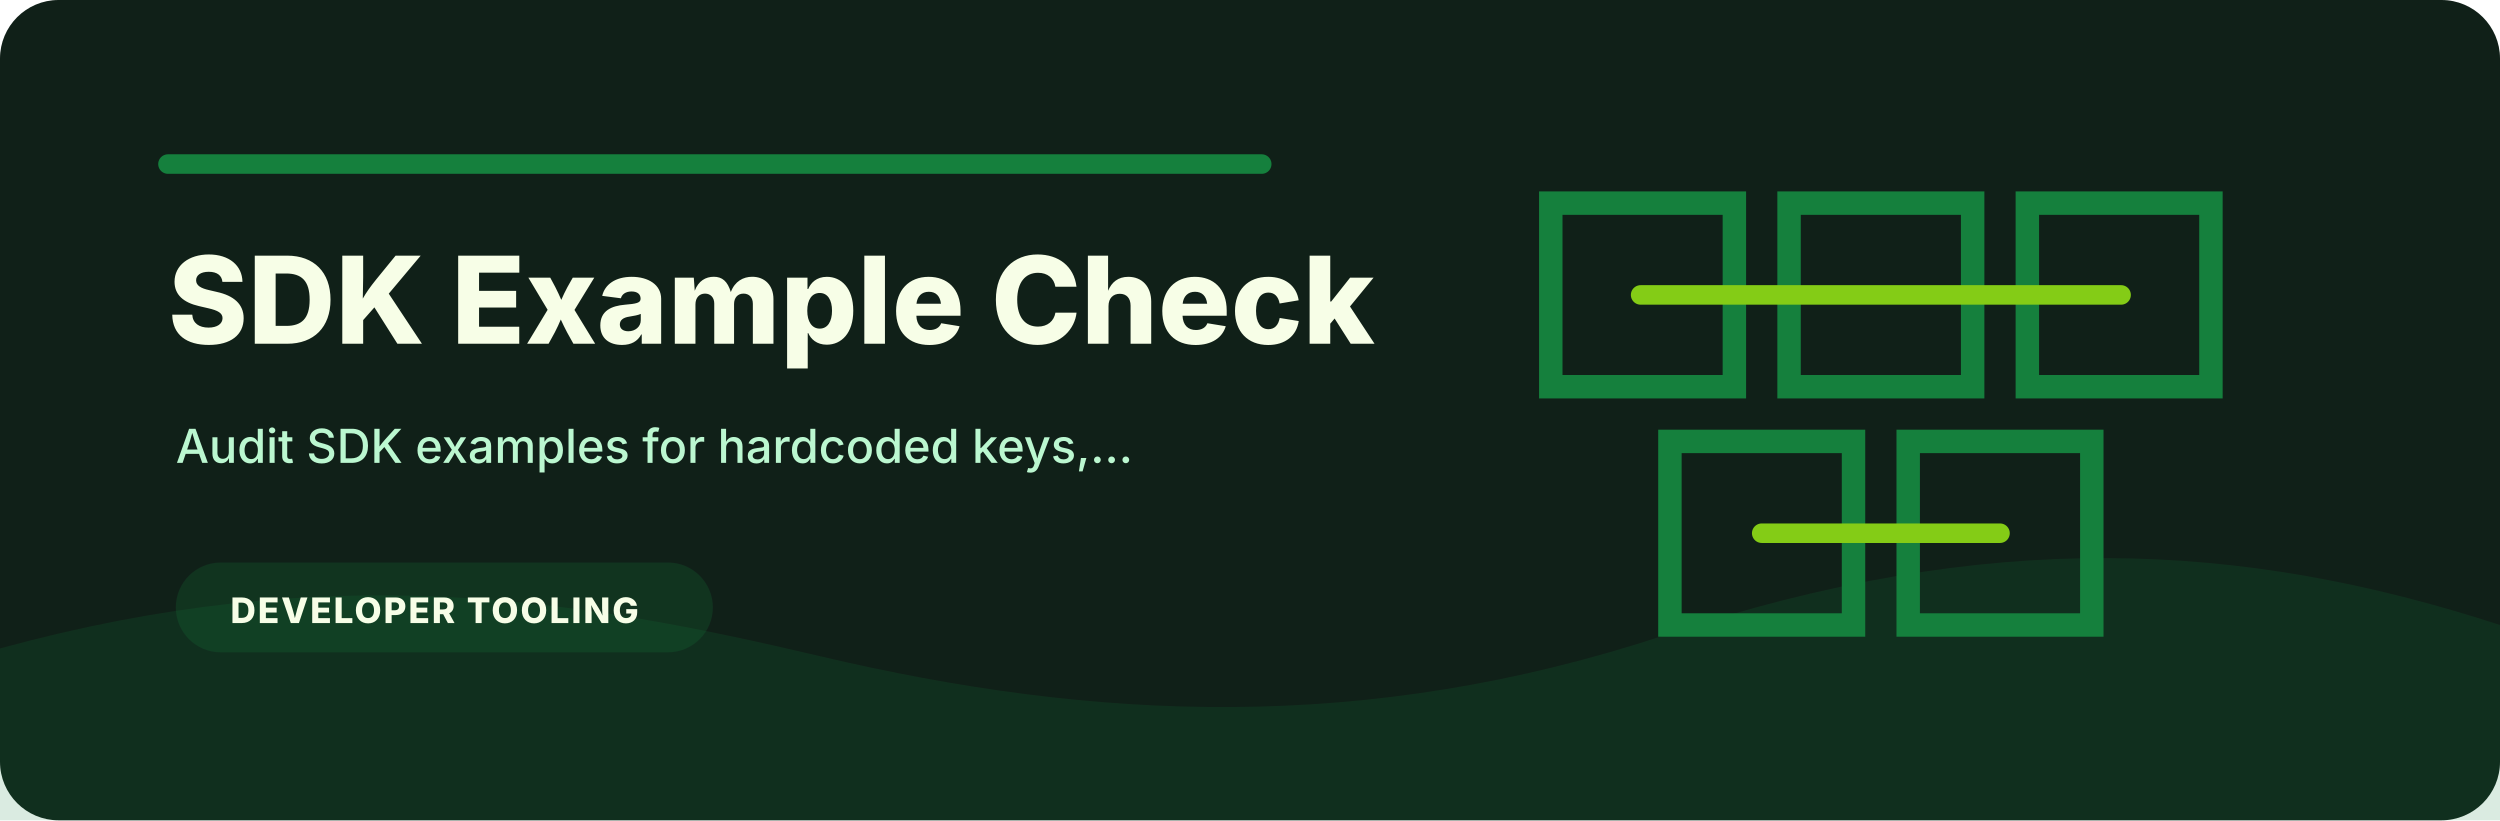
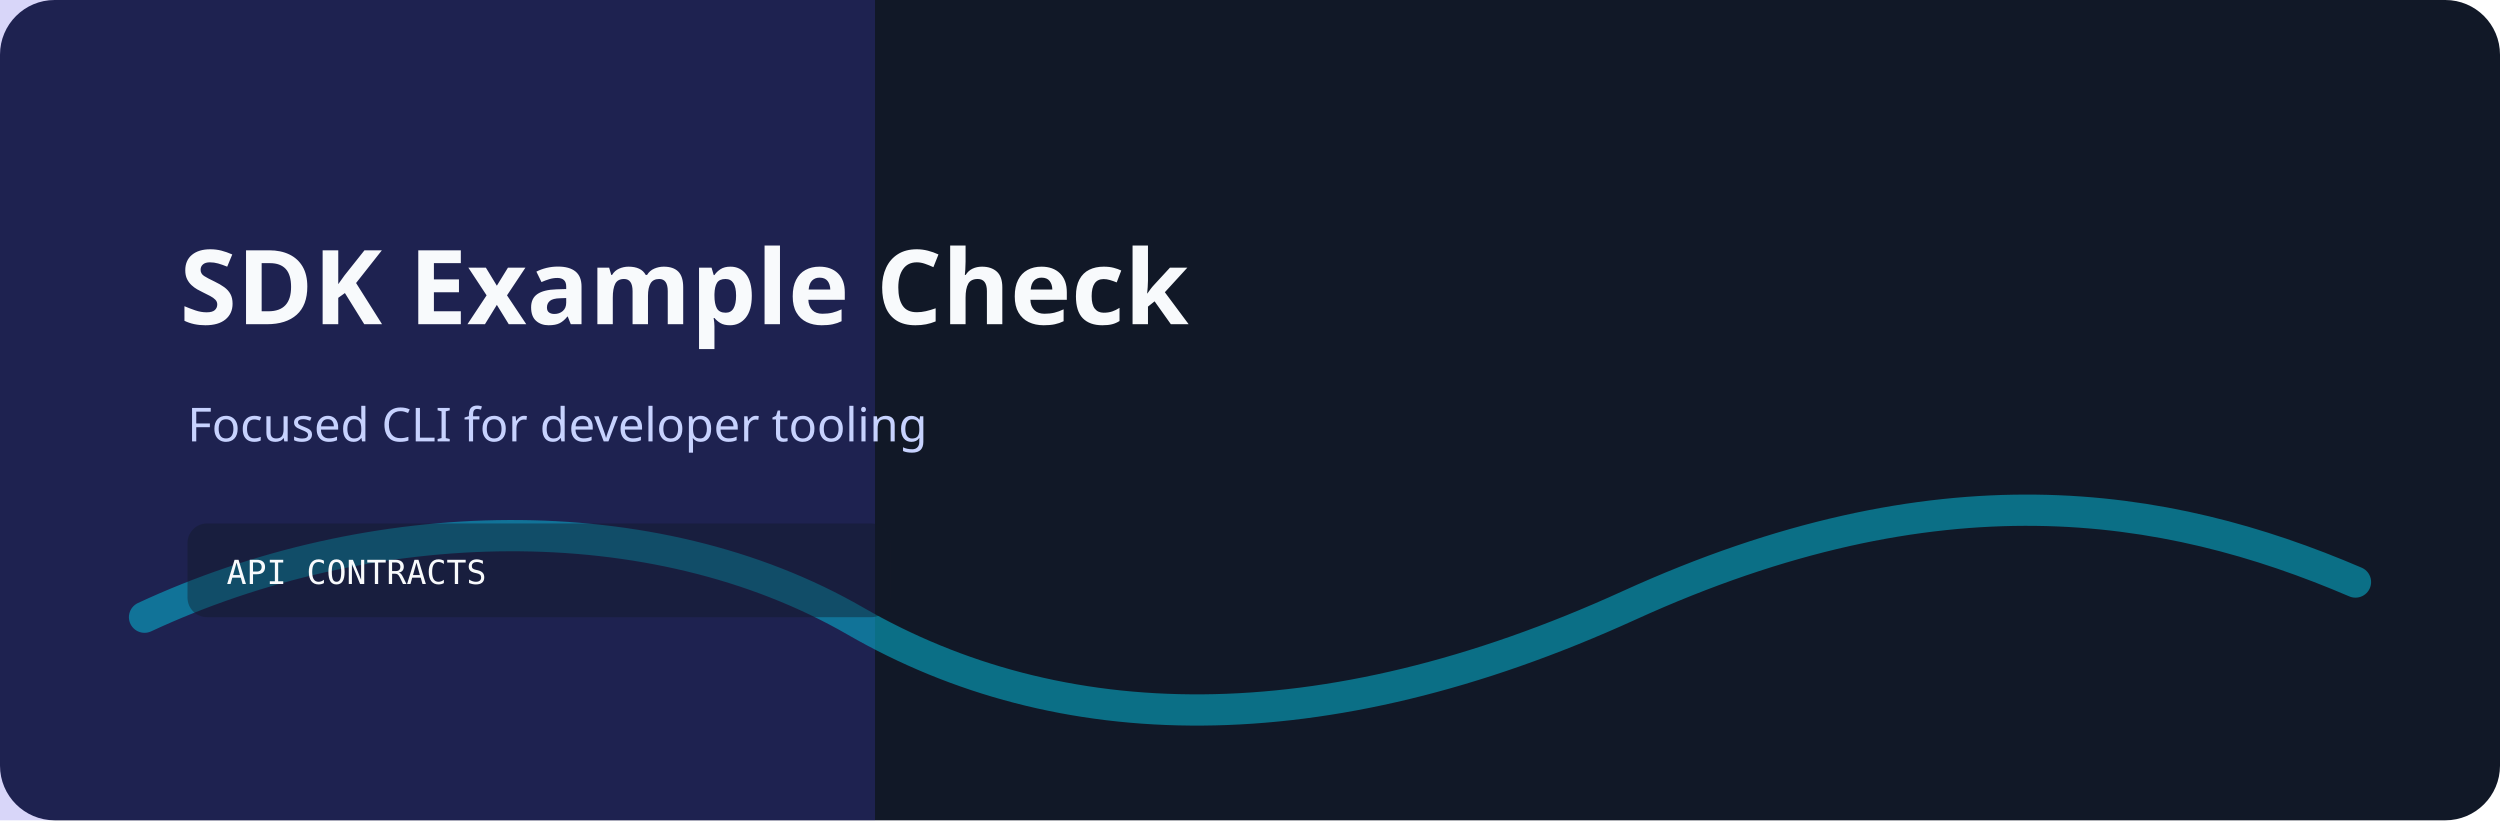
- <svg xmlns="http://www.w3.org/2000/svg" width="1280" height="420" viewBox="0 0 1280 420" fill="none" role="img" aria-label="SDK Example Check project cover">
-   <rect width="1280" height="420" rx="30" fill="#102018" />
-   <path d="M0 332C168 286 293 306 420 336C560 369 699 376 853 325C1018 270 1148 277 1280 320V420H0V332Z" fill="#15803d" opacity=".16" />
-   <path d="M86 84h560" stroke="#15803d" stroke-width="10" stroke-linecap="round" />
-   <text x="86" y="176" fill="#f7fee7" font-family="Inter, ui-sans-serif, system-ui" font-size="62" font-weight="800">SDK Example Check</text>
-   <text x="90" y="237" fill="#bbf7d0" font-family="Inter, ui-sans-serif, system-ui" font-size="24" font-weight="500">Audit SDK examples for hardcoded keys,...</text>
-   <rect x="90" y="288" width="275" height="46" rx="23" fill="#15803d" opacity=".20" />
-   <text x="118" y="319" fill="#f7fee7" font-family="Inter, ui-sans-serif, system-ui" font-size="18" font-weight="800" letter-spacing="1">DEVELOPER TOOLING</text>
-   <path d="M794 104h94v94h-94zM916 104h94v94h-94zM1038 104h94v94h-94zM855 226h94v94h-94zM977 226h94v94h-94z" fill="none" stroke="#15803d" stroke-width="12" />
-   <path d="M840 151h246M902 273h122" stroke="#84cc16" stroke-width="10" stroke-linecap="round" />
+ <svg xmlns="http://www.w3.org/2000/svg" width="1280" height="420" viewBox="0 0 1280 420" fill="none" role="img" aria-label="SDK Example Check cover">
+   <rect width="1280" height="420" rx="28" fill="#111827" />
+   <rect x="0" y="0" width="448" height="420" fill="#4f46e5" opacity=".22" />
+   <path d="M74 316C190 262 334 258 438 318S676 382 834 310s274-54 372-12" stroke="#06b6d4" stroke-width="16" stroke-linecap="round" opacity=".55" />
+   <text x="92" y="166" fill="#f8fafc" font-family="Manrope, ui-sans-serif, system-ui" font-size="53" font-weight="850">SDK Example Check</text>
+   <text x="96" y="226" fill="#c7d2fe" font-family="Manrope, ui-sans-serif, system-ui" font-size="24">Focused CLI for developer tooling</text>
+   <rect x="96" y="268" width="360" height="48" rx="10" fill="#111827" opacity=".42" />
+   <text x="116" y="299" fill="#f8fafc" font-family="ui-monospace, SFMono-Regular, Menlo, monospace" font-size="17">API CONTRACTS</text>
</svg>
